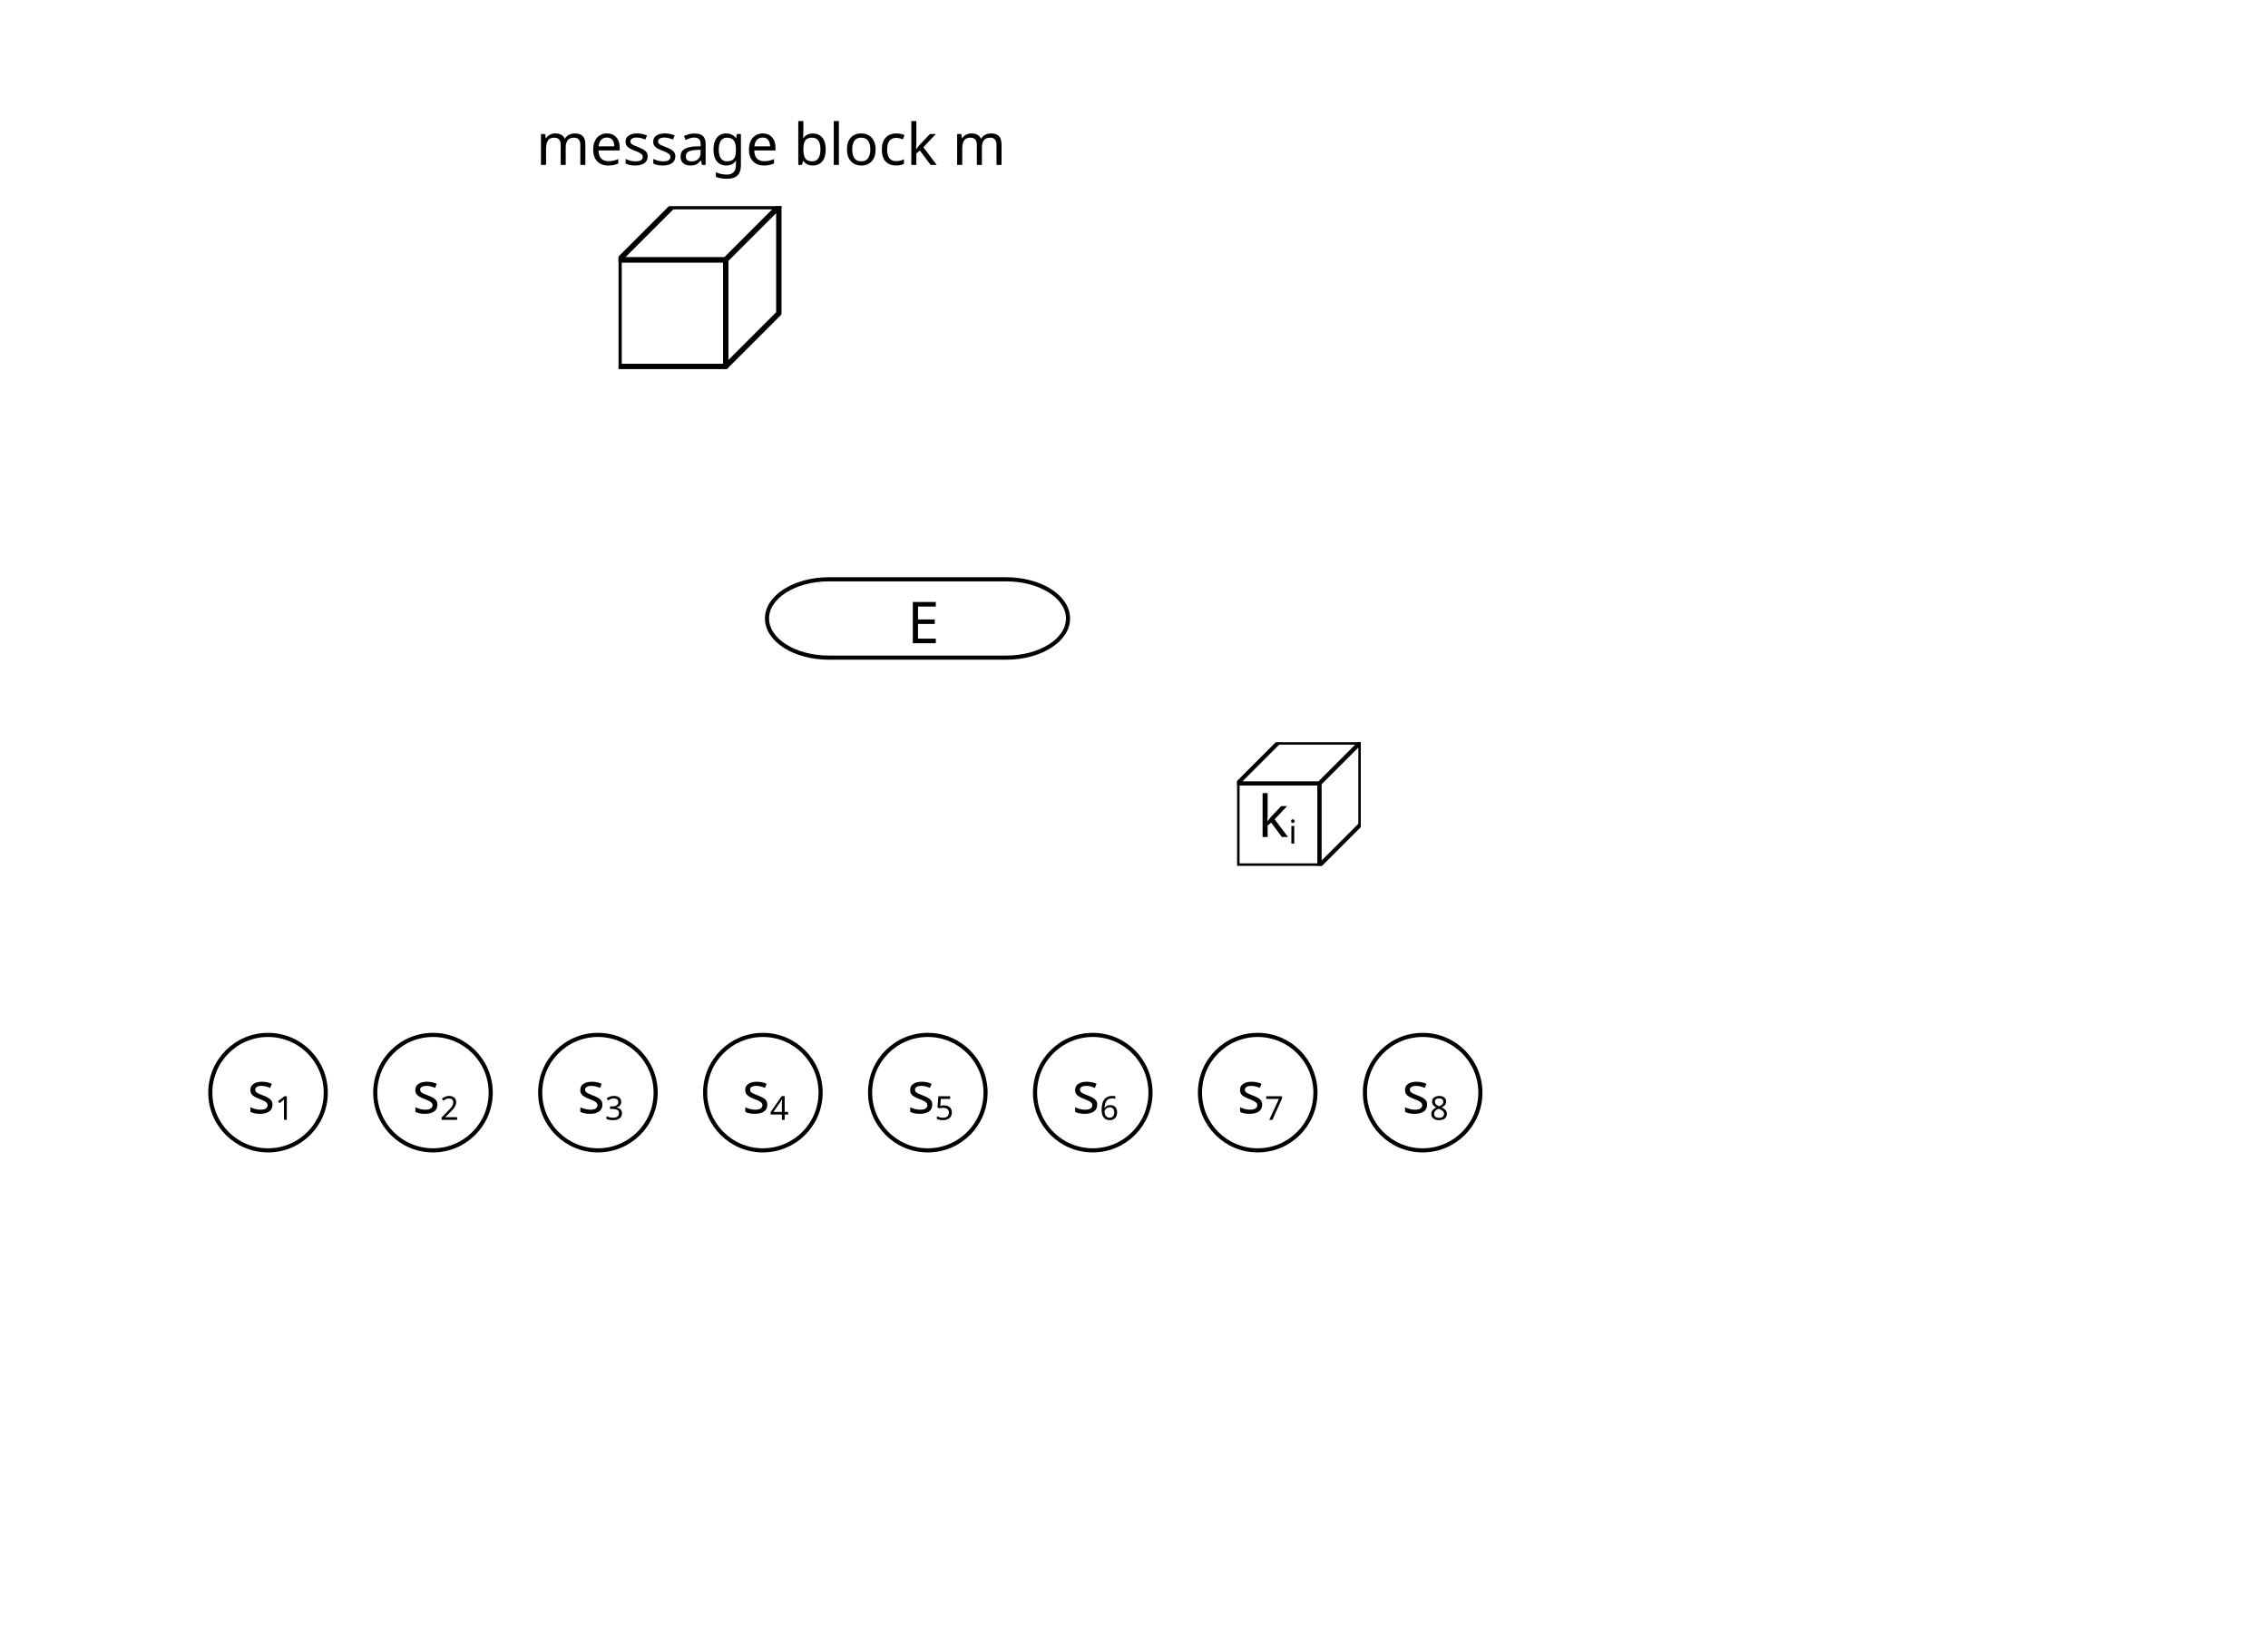
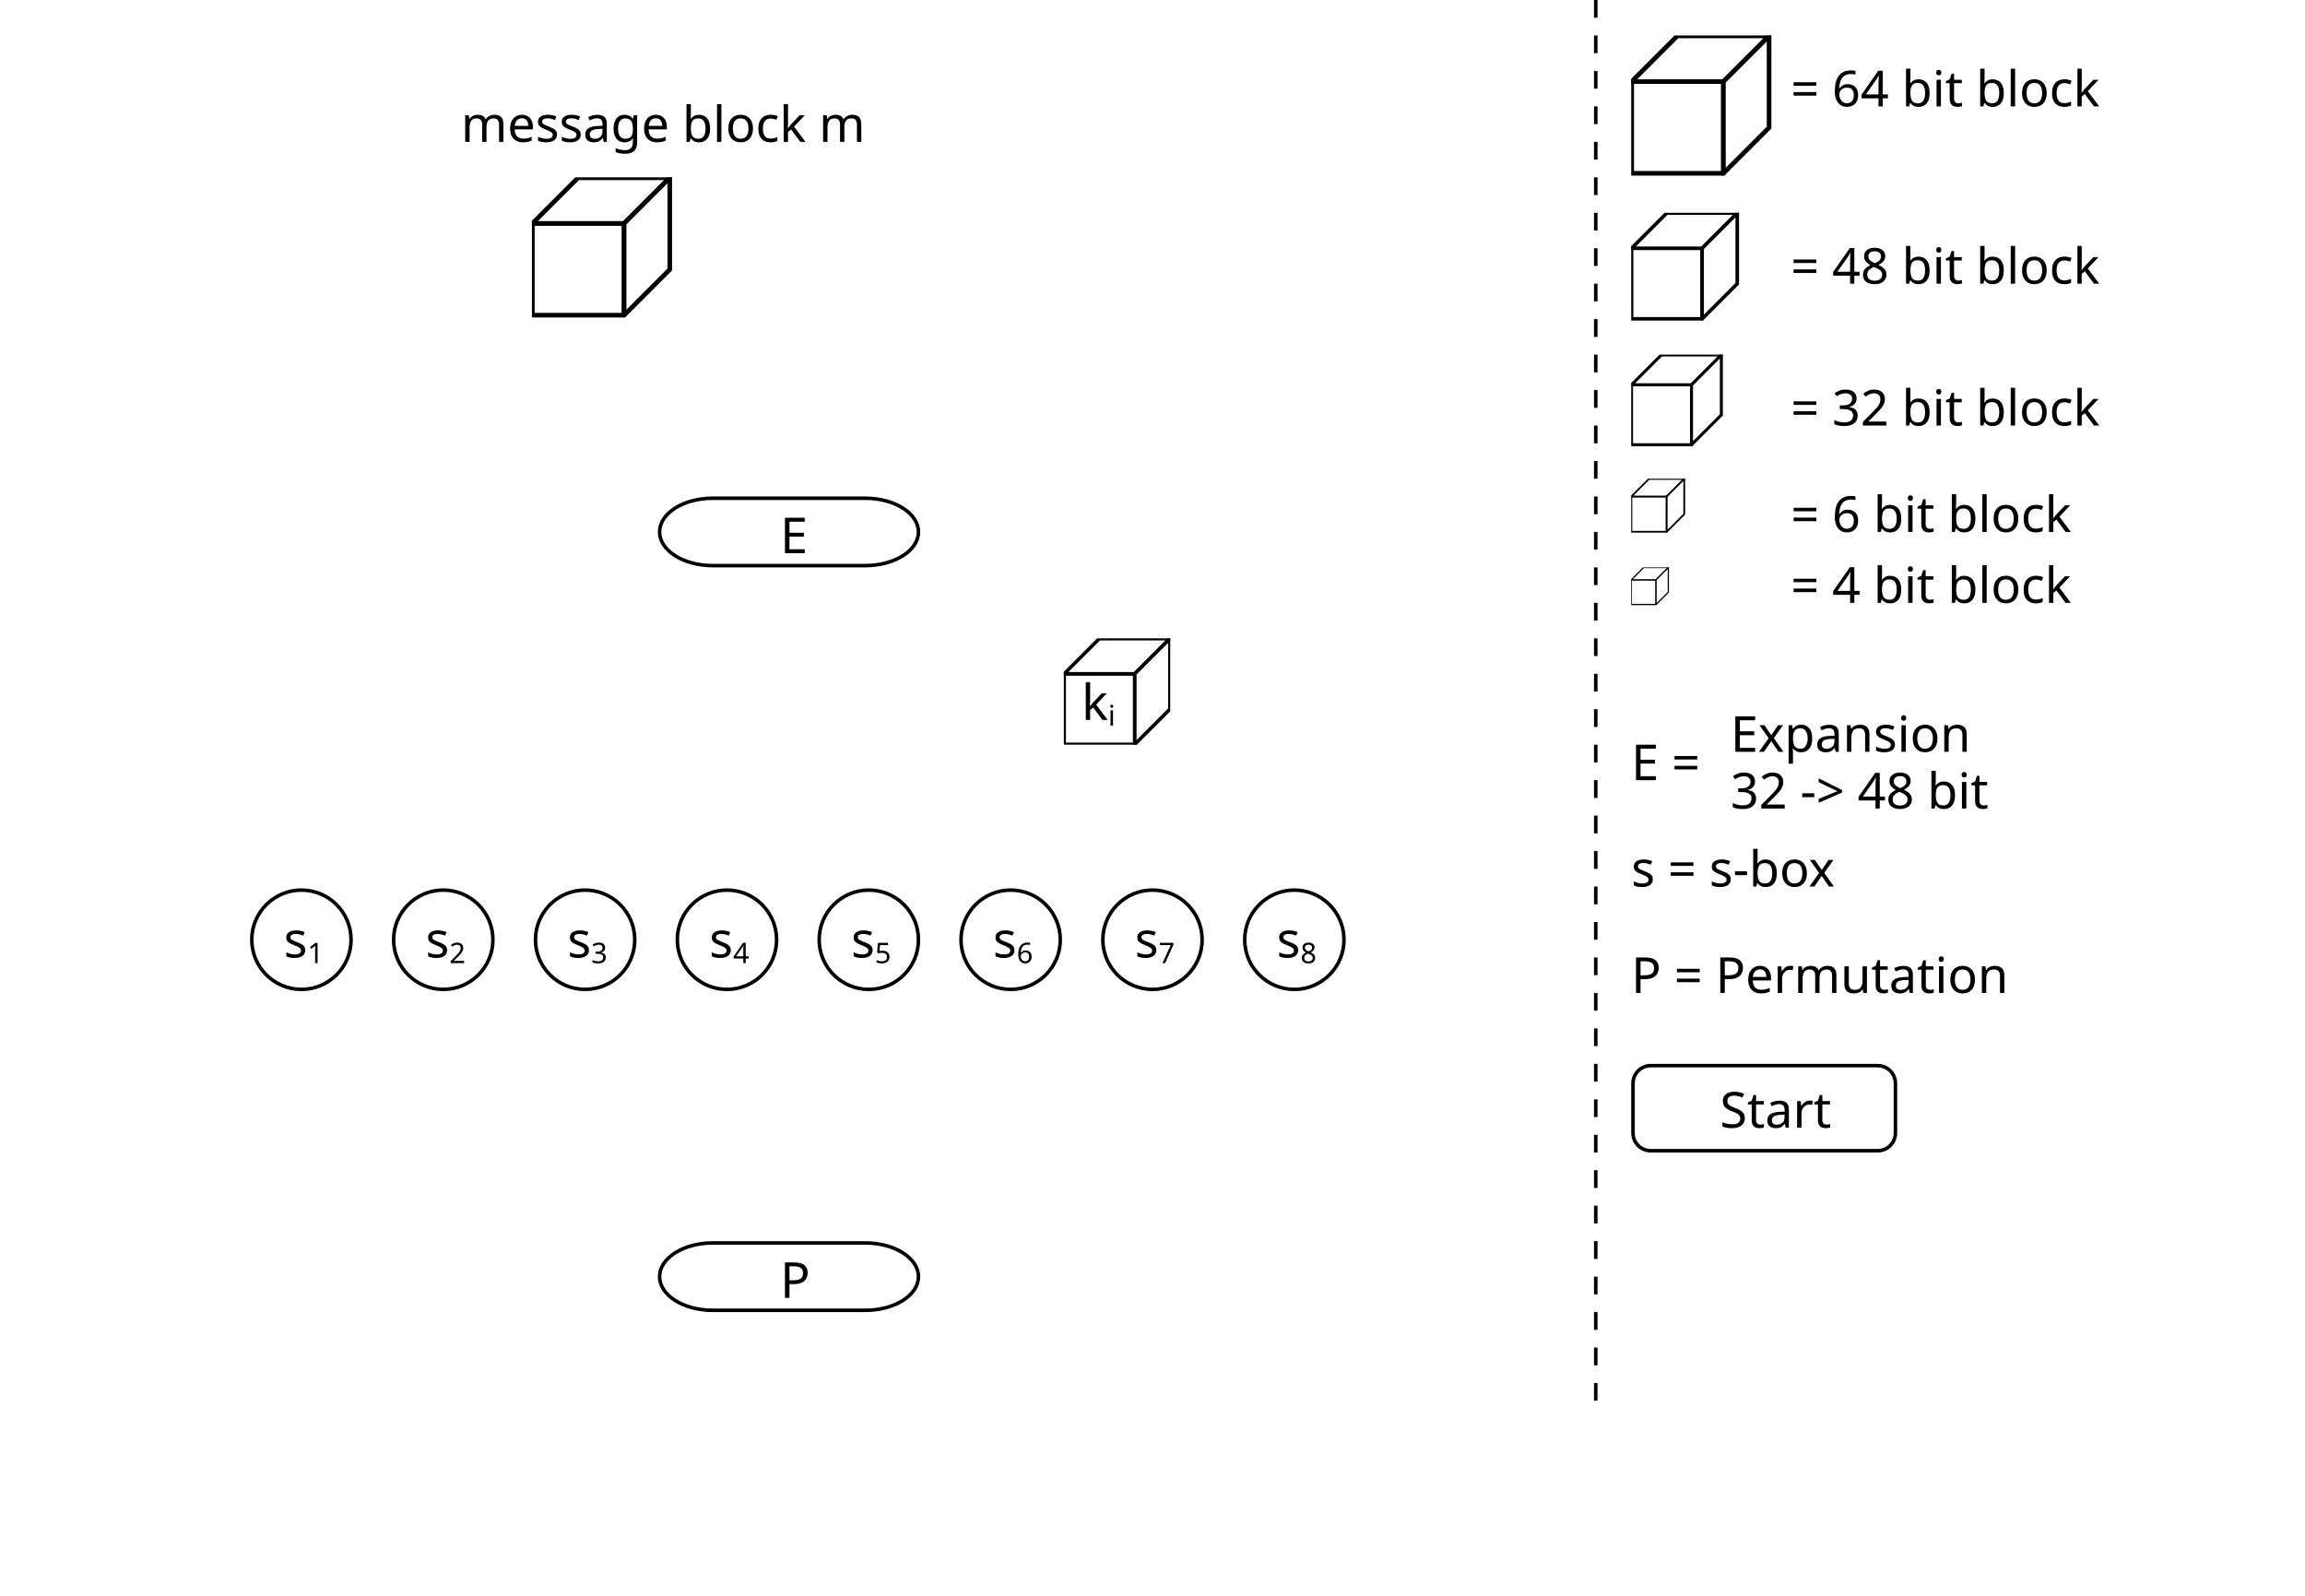
- <svg xmlns="http://www.w3.org/2000/svg" xmlns:xlink="http://www.w3.org/1999/xlink" width="550" height="400" id="svg2">
+ <svg xmlns="http://www.w3.org/2000/svg" xmlns:xlink="http://www.w3.org/1999/xlink" width="650" height="450" id="svg2">
  <defs id="defs4">
    <svg width="30" height="30" id="bit48">
      <rect y="10" x="0.1" width="19.9" height="19.9" fill="white" stroke="black" />
      <polygon fill="white" stroke="black" points="0.1 10, 10 0.1, 29.9 0.1, 20 10" />
      <polygon fill="white" stroke="black" points="29.9 0.1, 29.9 20, 20 29.9, 20 10" />
    </svg>
    <svg width="27" height="27" id="bit32">
      <use xlink:href="#bit48" transform="scale(0.85)" />
    </svg>
    <svg width="45" height="45" id="bit64">
      <use xlink:href="#bit48" transform="scale(1.3)" />
    </svg>
    <svg width="15" height="15" id="bit6">
      <use xlink:href="#bit48" transform="scale(0.5)" />
    </svg>
    <svg width="12" height="12" id="bit4">
      <use xlink:href="#bit48" transform="scale(0.35)" />
    </svg>
  </defs>
  <g style="fill:none;fill-rule:evenodd;stroke:none;stroke-width:1px;stroke-linecap:butt;stroke-linejoin:round;stroke-opacity:1;font-family:'sans';" id="g2383 " transform="scale(1)">
    <rect x="0" y="0" width="800" height="600" fill="white" />
    <svg x="185" y="140" width="75" height="20">
-       <rect width="73" height="19" x="1" y="0.5" rx="15" ry="15" stroke="black">
+       <rect width="73" height="19" x="1" y="0.5" rx="15" ry="15" stroke="black" fill="white">
        <animate attributeName="fill" from="white" to="red" dur="1" begin="r02.end" fill="freeze" />
        <animate attributeName="fill" from="red" to="white" dur="1" begin="r02.end+1" fill="freeze" />
      </rect>
      <text x="35" y="16" font-size="14" fill="black">
E
</text>
    </svg>
+     <svg x="185" y="350" width="75" height="20">
+       <rect width="73" height="19" x="1" y="0.5" rx="15" ry="15" stroke="black" fill="white">
+         <animate attributeName="fill" from="white" to="red" dur="1" begin="s03.end" fill="freeze" />
+         <animate attributeName="fill" from="red" to="white" dur="1" begin="s03.end+1" fill="freeze" />
+       </rect>
+       <text x="35" y="16" font-size="14" fill="black">
+ P
+ </text>
+     </svg>
    <use xlink:href="#bit64" x="150" y="50">
-       <animate attributeName="opacity" from="1" to="0" begin="1" dur="1" fill="freeze" />
+       <animate attributeName="opacity" from="1" to="0" begin="start.click" dur="1" fill="freeze" />
+       <animate attributeName="opacity" from="0" to="1" begin="r06.end+5" dur="1" fill="freeze" />
    </use>
    <text x="130" y="40" font-size="14" fill="black">
message block m
- </text>
+ <animate attributeName="opacity" from="1" to="1" begin="start.click" dur="0" fill="freeze" />
+       <animate attributeName="opacity" from="0" to="0" begin="r01.end" dur="0" fill="freeze" />
+     </text>
    <svg width="27" height="27" x="155" y="58" opacity="0">
      <use xlink:href="#bit32" />
      <text x="5" y="23" font-size="14" fill="black">
l
</text>
-       <animate attributeName="opacity" from="0" to="1" begin="1" dur="1" fill="freeze" />
-       <animate attributeName="x" from="155" to="100" begin="1" dur="2" fill="freeze" />
-       <animate attributeName="y" from="58" to="80" begin="1" dur="2" fill="freeze" />
+       <animate attributeName="opacity" from="0" to="1" begin="start.click" dur="1" fill="freeze" />
+       <animate attributeName="x" from="155" to="100" begin="start.click" dur="2" fill="freeze" />
+       <animate attributeName="y" from="58" to="80" begin="start.click" dur="2" fill="freeze" />
+       <animate attributeName="x" from="100" to="20" begin="s04.end+1" dur="1" fill="freeze" id="l01" />
+       <animate attributeName="y" from="80" to="400" begin="l01.end" dur="4" fill="freeze" id="l02" />
+       <animate attributeName="x" from="20" to="205" begin="l02.end" dur="2" fill="freeze" id="l03" />
+       <animate attributeName="opacity" from="0" to="0" begin="l03.end" dur="0" fill="freeze" />
    </svg>
    <svg width="27" height="27" x="210" y="80" opacity="0">
      <use xlink:href="#bit32" />
      <text x="5" y="23" font-size="14" fill="black">
r
- </text>
+ <set attributeName="opacity" to="1" dur="0" fill="freeze" begin="start.click" />
+         <set attributeName="opacity" to="0" dur="0" fill="freeze" begin="r06.end" />
+       </text>
+       <text x="5" y="23" font-size="14" fill="black" opacity="0">
+ l
+ <set attributeName="opacity" to="0" dur="0" fill="freeze" begin="start.click" />
+         <set attributeName="opacity" to="1" dur="0" fill="freeze" begin="r06.end" />
+       </text>
+       <animate attributeName="x" from="210" to="210" dur="0" begin="start.click" fill="freeze" />
+       <animate attributeName="y" from="80" to="80" dur="0" begin="start.click" fill="freeze" />
      <animate attributeName="opacity" from="1" to="1" begin="r01.end" dur="0" fill="freeze" />
+       <animate attributeName="x" from="210" to="100" dur="2" begin="r05.end" fill="freeze" />
+       <animate attributeName="x" from="100" to="155" dur="2" begin="r06.end+4" fill="freeze" />
+       <animate attributeName="y" from="80" to="58" dur="2" begin="r06.end+4" fill="freeze" />
+       <animate attributeName="opacity" from="1" to="0" dur="1" fill="freeze" begin="r06.end+5" />
    </svg>
    <svg width="27" height="27" x="155" y="58" opacity="0">
      <use xlink:href="#bit32" />
      <text x="5" y="23" font-size="14" fill="black">
r
</text>
-       <animate attributeName="opacity" from="0" to="1" begin="1" dur="1" fill="freeze" />
-       <animate attributeName="x" from="155" to="210" begin="1" dur="2" fill="freeze" />
-       <animate attributeName="y" from="58" to="80" begin="1" dur="2" fill="freeze" id="r01" />
+       <animate attributeName="opacity" from="0" to="1" begin="start.click" dur="1" fill="freeze" />
+       <animate attributeName="x" from="155" to="210" begin="start.click" dur="2" fill="freeze" />
+       <animate attributeName="y" from="58" to="80" begin="start.click" dur="2" fill="freeze" id="r01" />
      <animate attributeName="y" from="80" to="140" begin="r01.end+1" dur="1" fill="freeze" id="r02" />
      <animate attributeName="opacity" from="0" to="0" begin="r02.end" dur="0" fill="freeze" />
    </svg>
    <use xlink:href="#bit48" x="205" y="140" opacity="0">
+       <animate attributeName="y" from="140" to="140" begin="start.click" dur="0" fill="freeze" />
      <animate attributeName="opacity" from="1" to="1" begin="r02.end+2" dur="0" fill="freeze" />
      <animate attributeName="y" from="140" to="180" begin="r02.end+2" dur="1" fill="freeze" id="r03" />
      <animate attributeName="opacity" from="1" to="0" dur="1" fill="freeze" begin="k01.end+2" />
    </use>
    <svg width="30" height="30" x="300" y="180" opacity="1">
      <use xlink:href="#bit48" />
      <text x="5" y="23" font-size="14" fill="black">
k<tspan baseline-shift="sub" font-size="8">i</tspan>
      </text>
+       <animate attributeName="opacity" from="1" to="1" begin="start.click" dur="0" fill="freeze" />
      <animate attributeName="x" from="300" to="205" begin="r03.end" dur="2" id="k01" />
-       <animate attributeName="opacity" from="0" to="0" begin="k01.end" dur="0" />
+       <animate attributeName="opacity" from="0" to="0" begin="k01.end" dur="0" fill="freeze" />
    </svg>
    <svg x="205" y="180" height="30" width="30" opacity="0">
      <set attributeName="opacity" to="1" dur="1" begin="k01.end" />
      <circle cx="10" cy="20" r="8" stroke="red" stroke-width="2" />
      <path d="M 10 12 l 0 16 M 2 20 l 16 0" stroke="red" stroke-width="2" />
    </svg>
-     <svg x="50" y="250" width="30" height="30">
-       <circle cx="15" cy="15" r="14" stroke="black" />
+     <svg x="70" y="250" width="30" height="30">
+       <circle cx="15" cy="15" r="14" stroke="black" fill="white">
+         <animate attributeName="fill" from="white" to="red" dur="1" begin="s01.end" fill="freeze" />
+         <animate attributeName="fill" from="red" to="white" dur="1" begin="s01.end+1" fill="freeze" />
+       </circle>
      <text x="10" y="20" font-size="14" fill="black">
s<tspan baseline-shift="sub" font-size="8">1</tspan>
      </text>
-       <animate attributeName="fill" from="white" to="red" dur="1" begin="s01.end" fill="freeze" />
-       <animate attributeName="fill" from="red" to="white" dur="1" begin="s01.end+1" fill="freeze" />
-     </svg>
-     <svg x="90" y="250" width="30" height="30">
-       <circle cx="15" cy="15" r="14" stroke="black" />
+     </svg>
+     <svg x="110" y="250" width="30" height="30">
+       <circle cx="15" cy="15" r="14" stroke="black" fill="white">
+         <animate attributeName="fill" from="white" to="red" dur="1" begin="s01.end" fill="freeze" />
+         <animate attributeName="fill" from="red" to="white" dur="1" begin="s01.end+1" fill="freeze" />
+       </circle>
      <text x="10" y="20" font-size="14" fill="black">
s<tspan baseline-shift="sub" font-size="8">2</tspan>
      </text>
-       <animate attributeName="fill" from="white" to="red" dur="1" begin="s01.end" fill="freeze" />
-       <animate attributeName="fill" from="red" to="white" dur="1" begin="s01.end+1" fill="freeze" />
-     </svg>
-     <svg x="130" y="250" width="30" height="30">
-       <circle cx="15" cy="15" r="14" stroke="black" />
+     </svg>
+     <svg x="150" y="250" width="30" height="30">
+       <circle cx="15" cy="15" r="14" stroke="black" fill="white">
+         <animate attributeName="fill" from="white" to="red" dur="1" begin="s01.end" fill="freeze" />
+         <animate attributeName="fill" from="red" to="white" dur="1" begin="s01.end+1" fill="freeze" />
+       </circle>
      <text x="10" y="20" font-size="14" fill="black">
s<tspan baseline-shift="sub" font-size="8">3</tspan>
      </text>
-       <animate attributeName="fill" from="white" to="red" dur="1" begin="s01.end" fill="freeze" />
-       <animate attributeName="fill" from="red" to="white" dur="1" begin="s01.end+1" fill="freeze" />
-     </svg>
-     <svg x="170" y="250" width="30" height="30">
-       <circle cx="15" cy="15" r="14" stroke="black" />
+     </svg>
+     <svg x="190" y="250" width="30" height="30">
+       <circle cx="15" cy="15" r="14" stroke="black" fill="white">
+         <animate attributeName="fill" from="white" to="red" dur="1" begin="s01.end" fill="freeze" />
+         <animate attributeName="fill" from="red" to="white" dur="1" begin="s01.end+1" fill="freeze" />
+       </circle>
      <text x="10" y="20" font-size="14" fill="black">
s<tspan baseline-shift="sub" font-size="8">4</tspan>
      </text>
-       <animate attributeName="fill" from="white" to="red" dur="1" begin="s01.end" fill="freeze" />
-       <animate attributeName="fill" from="red" to="white" dur="1" begin="s01.end+1" fill="freeze" />
-     </svg>
-     <svg x="210" y="250" width="30" height="30">
-       <circle cx="15" cy="15" r="14" stroke="black" />
+     </svg>
+     <svg x="230" y="250" width="30" height="30">
+       <circle cx="15" cy="15" r="14" stroke="black" fill="white">
+         <animate attributeName="fill" from="white" to="red" dur="1" begin="s01.end" fill="freeze" />
+         <animate attributeName="fill" from="red" to="white" dur="1" begin="s01.end+1" fill="freeze" />
+       </circle>
      <text x="10" y="20" font-size="14" fill="black">
s<tspan baseline-shift="sub" font-size="8">5</tspan>
      </text>
-       <animate attributeName="fill" from="white" to="red" dur="1" begin="s01.end" fill="freeze" />
-       <animate attributeName="fill" from="red" to="white" dur="1" begin="s01.end+1" fill="freeze" />
-     </svg>
-     <svg x="250" y="250" width="30" height="30">
-       <circle cx="15" cy="15" r="14" stroke="black" />
+     </svg>
+     <svg x="270" y="250" width="30" height="30">
+       <circle cx="15" cy="15" r="14" stroke="black" fill="white">
+         <animate attributeName="fill" from="white" to="red" dur="1" begin="s01.end" fill="freeze" />
+         <animate attributeName="fill" from="red" to="white" dur="1" begin="s01.end+1" fill="freeze" />
+       </circle>
      <text x="10" y="20" font-size="14" fill="black">
s<tspan baseline-shift="sub" font-size="8">6</tspan>
      </text>
-       <animate attributeName="fill" from="white" to="red" dur="1" begin="s01.end" fill="freeze" />
-       <animate attributeName="fill" from="red" to="white" dur="1" begin="s01.end+1" fill="freeze" />
-     </svg>
-     <svg x="290" y="250" width="30" height="30">
-       <circle cx="15" cy="15" r="14" stroke="black" />
+     </svg>
+     <svg x="310" y="250" width="30" height="30">
+       <circle cx="15" cy="15" r="14" stroke="black" fill="white">
+         <animate attributeName="fill" from="white" to="red" dur="1" begin="s01.end" fill="freeze" />
+         <animate attributeName="fill" from="red" to="white" dur="1" begin="s01.end+1" fill="freeze" />
+       </circle>
      <text x="10" y="20" font-size="14" fill="black">
s<tspan baseline-shift="sub" font-size="8">7</tspan>
      </text>
-       <animate attributeName="fill" from="white" to="red" dur="1" begin="s01.end" fill="freeze" />
-       <animate attributeName="fill" from="red" to="white" dur="1" begin="s01.end+1" fill="freeze" />
-     </svg>
-     <svg x="330" y="250" width="30" height="30">
-       <circle cx="15" cy="15" r="14" stroke="black" />
+     </svg>
+     <svg x="350" y="250" width="30" height="30">
+       <circle cx="15" cy="15" r="14" stroke="black" fill="white">
+         <animate attributeName="fill" from="white" to="red" dur="1" begin="s01.end" fill="freeze" />
+         <animate attributeName="fill" from="red" to="white" dur="1" begin="s01.end+1" fill="freeze" />
+       </circle>
      <text x="10" y="20" font-size="14" fill="black">
s<tspan baseline-shift="sub" font-size="8">8</tspan>
      </text>
-       <animate attributeName="fill" from="white" to="red" dur="1" begin="s01.end" fill="freeze" />
-       <animate attributeName="fill" from="red" to="white" dur="1" begin="s01.end+1" fill="freeze" />
-     </svg>
-     <use xlink:href="#bit6" x="210" y="190" opacity="0">
-       <animate attributeName="opacity" from="0" to="1" dur="1" fill="freeze" begin="k01.end+2" />
-       <animate attributeName="x" from="210" to="55" dur="2" begin="k01.end+2" id="s01" />
-       <animate attributeName="y" from="190" to="255" dur="2" begin="k01.end+2" />
-       <animate attributeName="opacity" from="0" to="0" dur="0" fill="freeze" begin="s01.end" />
-     </use>
-     <use xlink:href="#bit6" x="210" y="190" opacity="0">
-       <animate attributeName="opacity" from="0" to="1" dur="1" fill="freeze" begin="k01.end+2" />
-       <animate attributeName="x" from="210" to="95" dur="2" begin="k01.end+2" />
-       <animate attributeName="y" from="190" to="255" dur="2" begin="k01.end+2" />
-       <animate attributeName="opacity" from="0" to="0" dur="0" fill="freeze" begin="s01.end" />
-     </use>
-     <use xlink:href="#bit6" x="210" y="190" opacity="0">
-       <animate attributeName="opacity" from="0" to="1" dur="1" fill="freeze" begin="k01.end+2" />
-       <animate attributeName="x" from="210" to="135" dur="2" begin="k01.end+2" />
-       <animate attributeName="y" from="190" to="255" dur="2" begin="k01.end+2" />
-       <animate attributeName="opacity" from="0" to="0" dur="0" fill="freeze" begin="s01.end" />
-     </use>
-     <use xlink:href="#bit6" x="210" y="190" opacity="0">
-       <animate attributeName="opacity" from="0" to="1" dur="1" fill="freeze" begin="k01.end+2" />
-       <animate attributeName="x" from="210" to="175" dur="2" begin="k01.end+2" />
-       <animate attributeName="y" from="190" to="255" dur="2" begin="k01.end+2" />
-       <animate attributeName="opacity" from="0" to="0" dur="0" fill="freeze" begin="s01.end" />
-     </use>
-     <use xlink:href="#bit6" x="210" y="190" opacity="0">
-       <animate attributeName="opacity" from="0" to="1" dur="1" fill="freeze" begin="k01.end+2" />
-       <animate attributeName="x" from="210" to="215" dur="2" begin="k01.end+2" />
-       <animate attributeName="y" from="190" to="255" dur="2" begin="k01.end+2" />
-       <animate attributeName="opacity" from="0" to="0" dur="0" fill="freeze" begin="s01.end" />
-     </use>
-     <use xlink:href="#bit6" x="210" y="190" opacity="0">
-       <animate attributeName="opacity" from="0" to="1" dur="1" fill="freeze" begin="k01.end+2" />
-       <animate attributeName="x" from="210" to="255" dur="2" begin="k01.end+2" />
-       <animate attributeName="y" from="190" to="255" dur="2" begin="k01.end+2" />
-       <animate attributeName="opacity" from="0" to="0" dur="0" fill="freeze" begin="s01.end" />
-     </use>
-     <use xlink:href="#bit6" x="210" y="190" opacity="0">
-       <animate attributeName="opacity" from="0" to="1" dur="1" fill="freeze" begin="k01.end+2" />
-       <animate attributeName="x" from="210" to="295" dur="2" begin="k01.end+2" />
-       <animate attributeName="y" from="190" to="255" dur="2" begin="k01.end+2" />
-       <animate attributeName="opacity" from="0" to="0" dur="0" fill="freeze" begin="s01.end" />
-     </use>
-     <use xlink:href="#bit6" x="210" y="190" opacity="0">
-       <animate attributeName="opacity" from="0" to="1" dur="1" fill="freeze" begin="k01.end+2" />
-       <animate attributeName="x" from="210" to="335" dur="2" begin="k01.end+2" />
-       <animate attributeName="y" from="190" to="255" dur="2" begin="k01.end+2" />
-       <animate attributeName="opacity" from="0" to="0" dur="0" fill="freeze" begin="s01.end" />
-     </use>
-     <use xlink:href="#bit4" x="60" y="260" opacity="0">
-       <animate attributeName="opacity" from="1" to="1" dur="0" fill="freeze" begin="s01.end+2" />
-       <animate attributeName="x" from="60" to="210" dur="2" begin="s01.end+2" />
-       <animate attributeName="y" from="260" to="320" dur="2" begin="s01.end+2" />
-       <animate attributeName="opacity" from="1" to="0" dur="1" fill="freeze" begin="s01.end+3" />
-     </use>
+     </svg>
+     <use xlink:href="#bit6" x="210" y="190" opacity="0">
+       <animate attributeName="opacity" from="0" to="1" dur="1" fill="freeze" begin="k01.end+2" />
+       <animate attributeName="x" from="210" to="75" dur="2" begin="k01.end+2" id="s01" />
+       <animate attributeName="y" from="190" to="255" dur="2" begin="k01.end+2" />
+       <animate attributeName="opacity" from="0" to="0" dur="0" fill="freeze" begin="s01.end" />
+     </use>
+     <use xlink:href="#bit6" x="210" y="190" opacity="0">
+       <animate attributeName="opacity" from="0" to="1" dur="1" fill="freeze" begin="k01.end+2" />
+       <animate attributeName="x" from="210" to="115" dur="2" begin="k01.end+2" />
+       <animate attributeName="y" from="190" to="255" dur="2" begin="k01.end+2" />
+       <animate attributeName="opacity" from="0" to="0" dur="0" fill="freeze" begin="s01.end" />
+     </use>
+     <use xlink:href="#bit6" x="210" y="190" opacity="0">
+       <animate attributeName="opacity" from="0" to="1" dur="1" fill="freeze" begin="k01.end+2" />
+       <animate attributeName="x" from="210" to="155" dur="2" begin="k01.end+2" />
+       <animate attributeName="y" from="190" to="255" dur="2" begin="k01.end+2" />
+       <animate attributeName="opacity" from="0" to="0" dur="0" fill="freeze" begin="s01.end" />
+     </use>
+     <use xlink:href="#bit6" x="210" y="190" opacity="0">
+       <animate attributeName="opacity" from="0" to="1" dur="1" fill="freeze" begin="k01.end+2" />
+       <animate attributeName="x" from="210" to="195" dur="2" begin="k01.end+2" />
+       <animate attributeName="y" from="190" to="255" dur="2" begin="k01.end+2" />
+       <animate attributeName="opacity" from="0" to="0" dur="0" fill="freeze" begin="s01.end" />
+     </use>
+     <use xlink:href="#bit6" x="210" y="190" opacity="0">
+       <animate attributeName="opacity" from="0" to="1" dur="1" fill="freeze" begin="k01.end+2" />
+       <animate attributeName="x" from="210" to="235" dur="2" begin="k01.end+2" />
+       <animate attributeName="y" from="190" to="255" dur="2" begin="k01.end+2" />
+       <animate attributeName="opacity" from="0" to="0" dur="0" fill="freeze" begin="s01.end" />
+     </use>
+     <use xlink:href="#bit6" x="210" y="190" opacity="0">
+       <animate attributeName="opacity" from="0" to="1" dur="1" fill="freeze" begin="k01.end+2" />
+       <animate attributeName="x" from="210" to="275" dur="2" begin="k01.end+2" />
+       <animate attributeName="y" from="190" to="255" dur="2" begin="k01.end+2" />
+       <animate attributeName="opacity" from="0" to="0" dur="0" fill="freeze" begin="s01.end" />
+     </use>
+     <use xlink:href="#bit6" x="210" y="190" opacity="0">
+       <animate attributeName="opacity" from="0" to="1" dur="1" fill="freeze" begin="k01.end+2" />
+       <animate attributeName="x" from="210" to="315" dur="2" begin="k01.end+2" />
+       <animate attributeName="y" from="190" to="255" dur="2" begin="k01.end+2" />
+       <animate attributeName="opacity" from="0" to="0" dur="0" fill="freeze" begin="s01.end" />
+     </use>
+     <use xlink:href="#bit6" x="210" y="190" opacity="0">
+       <animate attributeName="opacity" from="0" to="1" dur="1" fill="freeze" begin="k01.end+2" />
+       <animate attributeName="x" from="210" to="355" dur="2" begin="k01.end+2" />
+       <animate attributeName="y" from="190" to="255" dur="2" begin="k01.end+2" />
+       <animate attributeName="opacity" from="0" to="0" dur="0" fill="freeze" begin="s01.end" />
+     </use>
+     <use xlink:href="#bit4" x="80" y="260" opacity="0">
+       <animate attributeName="opacity" from="1" to="1" dur="0" fill="freeze" begin="s01.end+2" />
+       <animate attributeName="x" from="80" to="210" dur="2" begin="s01.end+2" id="s02" />
+       <animate attributeName="y" from="260" to="320" dur="2" begin="s01.end+2" />
+       <animate attributeName="opacity" from="1" to="0" dur="1" fill="freeze" begin="s01.end+3" />
+     </use>
+     <use xlink:href="#bit4" x="120" y="260" opacity="0">
+       <animate attributeName="opacity" from="1" to="1" dur="0" fill="freeze" begin="s01.end+2" />
+       <animate attributeName="x" from="120" to="210" dur="2" begin="s01.end+2" />
+       <animate attributeName="y" from="260" to="320" dur="2" begin="s01.end+2" />
+       <animate attributeName="opacity" from="1" to="0" dur="1" fill="freeze" begin="s01.end+3" />
+     </use>
+     <use xlink:href="#bit4" x="160" y="260" opacity="0">
+       <animate attributeName="opacity" from="1" to="1" dur="0" fill="freeze" begin="s01.end+2" />
+       <animate attributeName="x" from="160" to="210" dur="2" begin="s01.end+2" />
+       <animate attributeName="y" from="260" to="320" dur="2" begin="s01.end+2" />
+       <animate attributeName="opacity" from="1" to="0" dur="1" fill="freeze" begin="s01.end+3" />
+     </use>
+     <use xlink:href="#bit4" x="200" y="260" opacity="0">
+       <animate attributeName="opacity" from="1" to="1" dur="0" fill="freeze" begin="s01.end+2" />
+       <animate attributeName="x" from="200" to="210" dur="2" begin="s01.end+2" />
+       <animate attributeName="y" from="260" to="320" dur="2" begin="s01.end+2" />
+       <animate attributeName="opacity" from="1" to="0" dur="1" fill="freeze" begin="s01.end+3" />
+     </use>
+     <use xlink:href="#bit4" x="240" y="260" opacity="0">
+       <animate attributeName="opacity" from="1" to="1" dur="0" fill="freeze" begin="s01.end+2" />
+       <animate attributeName="x" from="240" to="210" dur="2" begin="s01.end+2" />
+       <animate attributeName="y" from="260" to="320" dur="2" begin="s01.end+2" />
+       <animate attributeName="opacity" from="1" to="0" dur="1" fill="freeze" begin="s01.end+3" />
+     </use>
+     <use xlink:href="#bit4" x="280" y="260" opacity="0">
+       <animate attributeName="opacity" from="1" to="1" dur="0" fill="freeze" begin="s01.end+2" />
+       <animate attributeName="x" from="280" to="210" dur="2" begin="s01.end+2" />
+       <animate attributeName="y" from="260" to="320" dur="2" begin="s01.end+2" />
+       <animate attributeName="opacity" from="1" to="0" dur="1" fill="freeze" begin="s01.end+3" />
+     </use>
+     <use xlink:href="#bit4" x="320" y="260" opacity="0">
+       <animate attributeName="opacity" from="1" to="1" dur="0" fill="freeze" begin="s01.end+2" />
+       <animate attributeName="x" from="320" to="210" dur="2" begin="s01.end+2" />
+       <animate attributeName="y" from="260" to="320" dur="2" begin="s01.end+2" />
+       <animate attributeName="opacity" from="1" to="0" dur="1" fill="freeze" begin="s01.end+3" />
+     </use>
+     <use xlink:href="#bit4" x="360" y="260" opacity="0">
+       <animate attributeName="opacity" from="1" to="1" dur="0" fill="freeze" begin="s01.end+2" />
+       <animate attributeName="x" from="360" to="210" dur="2" begin="s01.end+2" />
+       <animate attributeName="y" from="260" to="320" dur="2" begin="s01.end+2" />
+       <animate attributeName="opacity" from="1" to="0" dur="1" fill="freeze" begin="s01.end+3" />
+     </use>
+     <svg height="30" width="30" x="205" y="315" opacity="0">
+       <use xlink:href="#bit32" />
+       <text x="5" y="23" font-size="14" fill="black" opacity="0">
+ r
+ <set attributeName="opacity" to="0" dur="0" fill="freeze" begin="start.click" />
+         <set attributeName="opacity" to="1" dur="0" fill="freeze" begin="r06.end" />
+       </text>
+       <animate attributeName="x" from="205" to="205" dur="0" begin="start.click" fill="freeze" />
+       <animate attributeName="y" from="315" to="315" dur="0" begin="start.click" fill="freeze" />
+       <animate attributeName="opacity" from="0" to="1" dur="1" fill="freeze" begin="s01.end+3" />
+       <animate attributeName="y" from="315" to="350" dur="1" begin="s02.end+1" fill="freeze" id="s03" />
+       <animate attributeName="opacity" from="0" to="0" dur="1" begin="s03.end" fill="freeze" />
+       <animate attributeName="opacity" from="1" to="1" dur="1" begin="s03.end+2" fill="freeze" />
+       <animate attributeName="y" from="350" to="400" dur="1" begin="s03.end+2" fill="freeze" id="s04" />
+       <animate attributeName="x" from="205" to="400" dur="2" begin="l03.end+2" fill="freeze" id="r04" />
+       <animate attributeName="y" from="400" to="80" dur="4" begin="r04.end" fill="freeze" id="r05" />
+       <animate attributeName="x" from="400" to="210" dur="2" begin="r05.end" fill="freeze" id="r06" />
+       <animate attributeName="y" from="80" to="58" dur="2" begin="r06.end+4" fill="freeze" />
+       <animate attributeName="x" from="210" to="155" dur="2" begin="r06.end+4" fill="freeze" id="r07" />
+       <animate attributeName="opacity" from="1" to="0" dur="1" fill="freeze" begin="r06.end+5" />
+     </svg>
+     <svg x="205" y="400" height="30" width="30" opacity="0">
+       <set attributeName="opacity" to="1" dur="1" begin="l03.end" />
+       <circle cx="10" cy="20" r="8" stroke="red" stroke-width="2" transform="scale(0.85)" />
+       <path d="M 10 12 l 0 16 M 2 20 l 16 0" stroke="red" stroke-width="2" transform="scale(0.85)" />
+     </svg>
+     <text x="130" y="220" font-size="28" fill="black" opacity="0">
+ repeat 16 rounds
+ <set attributeName="opacity" to="1" dur="3" begin="r06.end" />
+     </text>
+     <path d="M 450 0 l 0 400" stroke="black" stroke-dasharray="5, 5" />
+     <svg height="40" width="150" x="460" y="10">
+       <use xlink:href="#bit64" />
+       <text x="45" y="20" font-size="14" fill="black">
+ = 64 bit block
+ </text>
+     </svg>
+     <svg height="40" width="150" x="460" y="60">
+       <use xlink:href="#bit48" />
+       <text x="45" y="20" font-size="14" fill="black">
+ = 48 bit block
+ </text>
+     </svg>
+     <svg height="40" width="150" x="460" y="100">
+       <use xlink:href="#bit32" />
+       <text x="45" y="20" font-size="14" fill="black">
+ = 32 bit block
+ </text>
+     </svg>
+     <svg height="40" width="150" x="460" y="135">
+       <use xlink:href="#bit6" />
+       <text x="45" y="15" font-size="14" fill="black">
+ = 6 bit block
+ </text>
+     </svg>
+     <svg height="40" width="150" x="460" y="155">
+       <use xlink:href="#bit4" y="5" />
+       <text x="45" y="15" font-size="14" fill="black">
+ = 4 bit block
+ </text>
+     </svg>
+     <svg height="40" width="150" x="460" y="200">
+       <text x="0" y="20" font-size="14" fill="black">
+ E = 
+ </text>
+       <text x="28" y="12" font-size="14" fill="black">
+ Expansion
+ </text>
+       <text x="28" y="28" font-size="14" fill="black">
+ 32 -&gt; 48 bit
+ </text>
+     </svg>
+     <svg height="40" width="150" x="460" y="230">
+       <text x="0" y="20" font-size="14" fill="black">
+ s = s-box 
+ </text>
+     </svg>
+     <svg height="40" width="150" x="460" y="260">
+       <text x="0" y="20" font-size="14" fill="black">
+ P = Permutation 
+ </text>
+     </svg>
+     <svg height="25" width="75" x="460" y="300" id="start">
+       <set attributeName="x" to="-100" begin="start.click" />
+       <set attributeName="x" to="460" begin="r07.end" />
+       <rect height="24" width="74" x="0.5" y="0.5" rx="5" ry="5" stroke="black" fill="white" />
+       <text fill="black" x="25" y="18" style="font-size:14px;">
+ Start
+ </text>
+     </svg>
  </g>
</svg>
